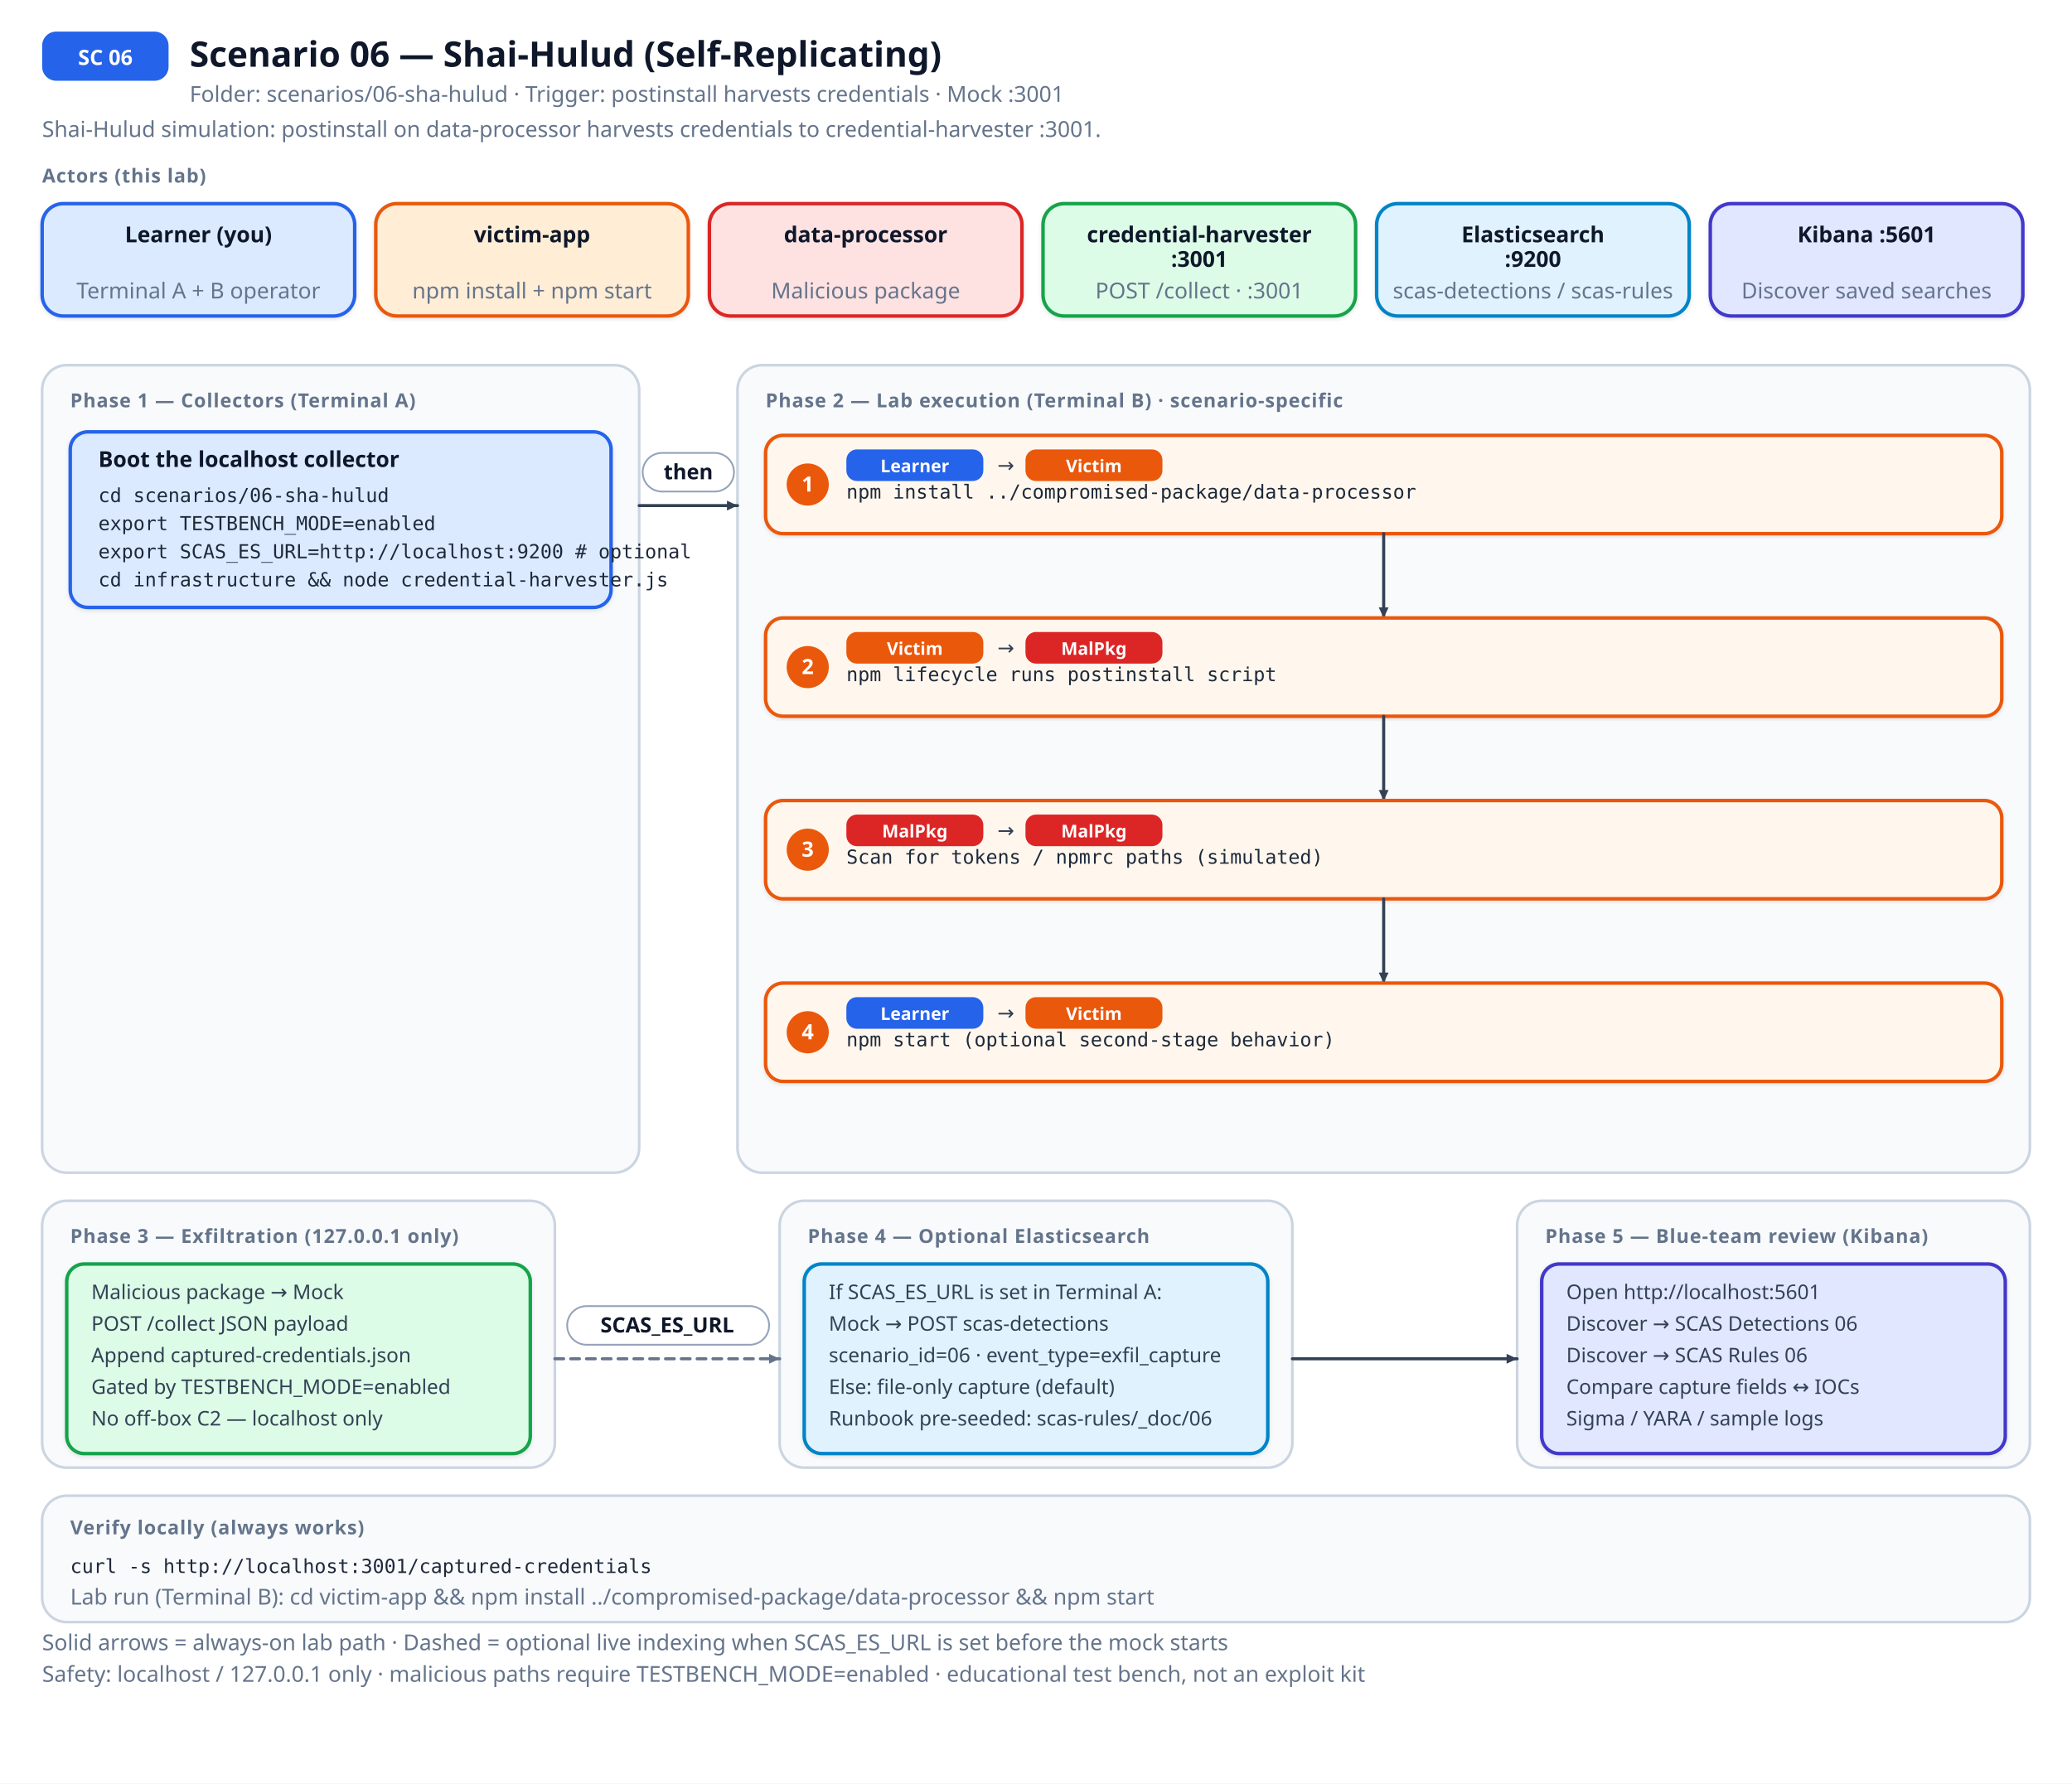
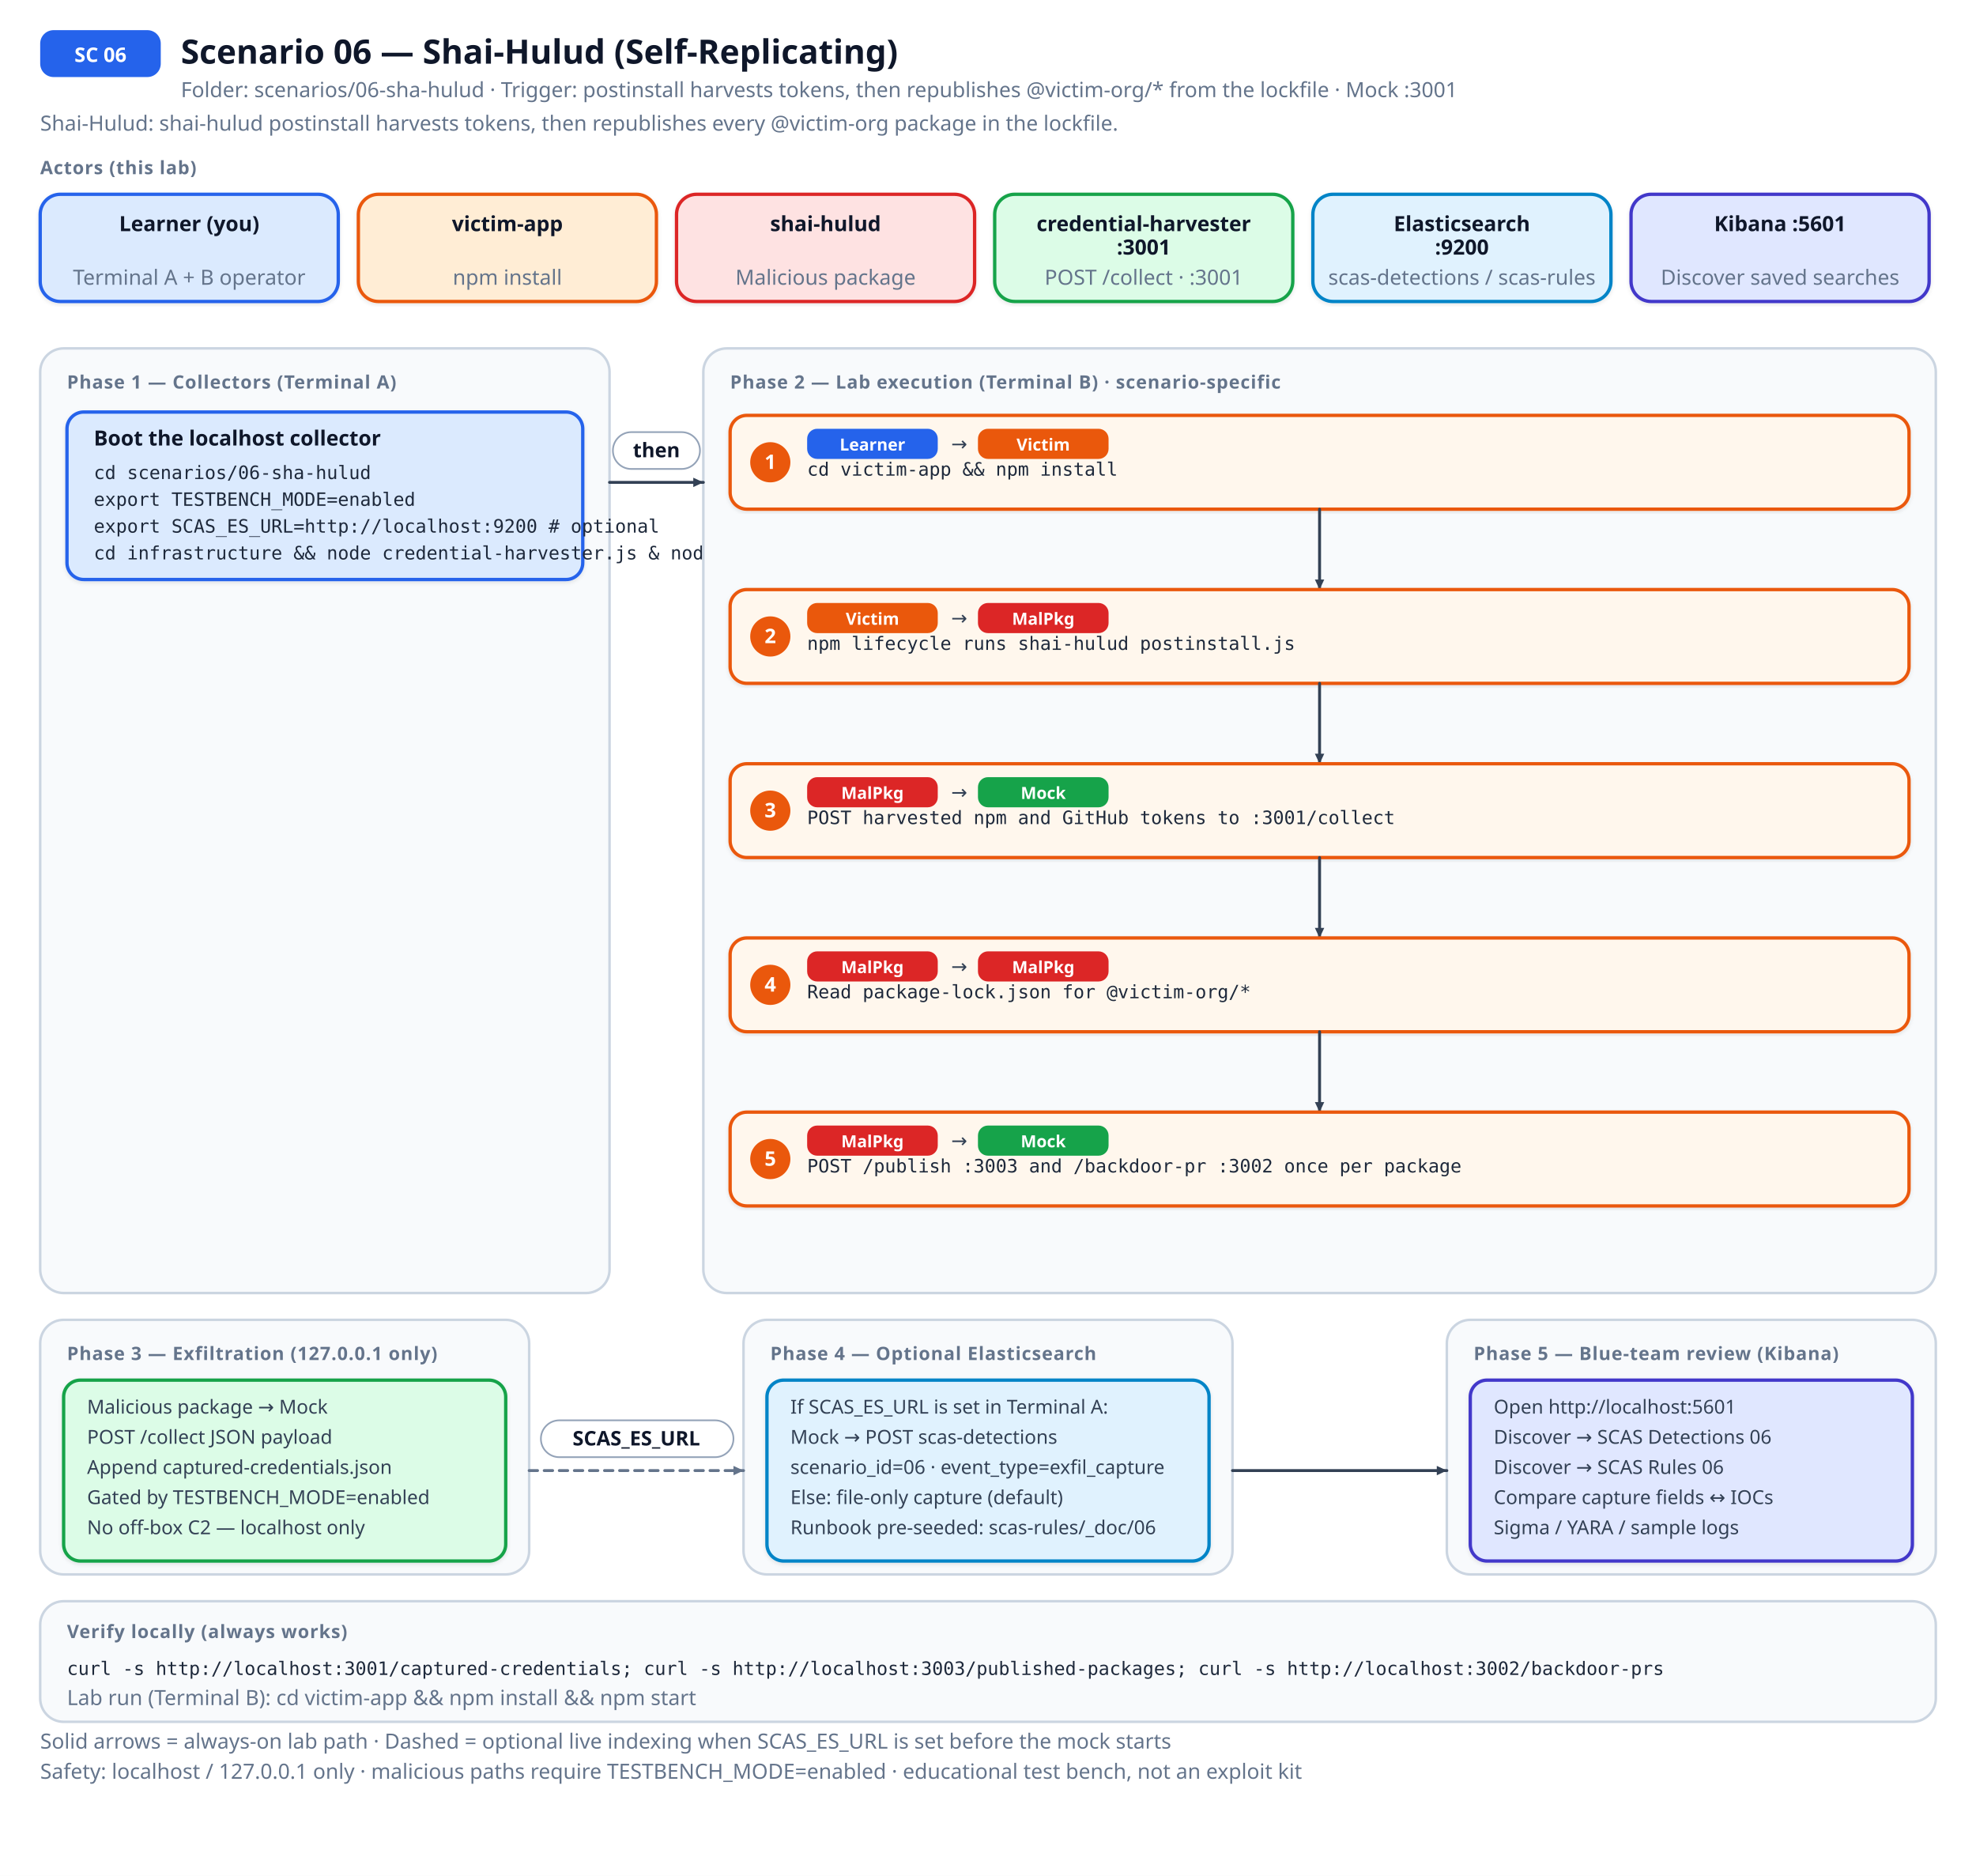
- <svg xmlns="http://www.w3.org/2000/svg" width="1180" height="1016" viewBox="0 0 1180 1016" role="img" aria-label="Scenario 06 detailed observability flow">
+ <svg xmlns="http://www.w3.org/2000/svg" width="1180" height="1120" viewBox="0 0 1180 1120" role="img" aria-label="Scenario 06 detailed observability flow">
  <style>
  .title { font-family: 'Segoe UI', system-ui, sans-serif; font-weight: 700; fill: #0f172a; font-size: 20px; }
  .badge { font-family: 'Segoe UI', system-ui, sans-serif; font-weight: 700; fill: #ffffff; font-size: 12px; }
  .caption { font-family: 'Segoe UI', system-ui, sans-serif; fill: #64748b; font-size: 12.5px; }
  .phase { font-family: 'Segoe UI', system-ui, sans-serif; font-size: 11px; font-weight: 700; fill: #64748b; letter-spacing: 0.04em; text-transform: uppercase; }
  .label { font-family: 'Segoe UI', system-ui, sans-serif; font-weight: 600; fill: #0f172a; font-size: 12.5px; }
  .small { font-family: 'Segoe UI', system-ui, sans-serif; fill: #334155; font-size: 11.5px; }
  .mono { font-family: ui-monospace, SFMono-Regular, Menlo, Consolas, monospace; fill: #1e293b; font-size: 11px; }
  .chip { font-family: 'Segoe UI', system-ui, sans-serif; font-weight: 700; font-size: 10px; fill: #ffffff; }
  .edge-pill { fill: #ffffff; stroke: #94a3b8; stroke-width: 1; }
  .edge-label { font-family: 'Segoe UI', system-ui, sans-serif; fill: #0f172a; font-size: 12px; font-weight: 700; }
  .box { stroke-width: 2; stroke-linejoin: round; }
  .lane { fill: #f8fafc; stroke: #cbd5e1; stroke-width: 1.5; }
  .arrow { stroke: #334155; stroke-width: 1.75; fill: none; marker-end: url(#arrowhead); stroke-linecap: round; }
  .arrow-opt { stroke: #64748b; stroke-width: 1.75; fill: none; stroke-dasharray: 5 4; marker-end: url(#arrowhead-muted); stroke-linecap: round; }
</style>
  <defs>
    <marker id="arrowhead" markerWidth="8" markerHeight="8" refX="7" refY="4" orient="auto" markerUnits="userSpaceOnUse">
      <path d="M1,1.2 L7,4 L1,6.8 z" fill="#334155" />
    </marker>
    <marker id="arrowhead-muted" markerWidth="8" markerHeight="8" refX="7" refY="4" orient="auto" markerUnits="userSpaceOnUse">
      <path d="M1,1.2 L7,4 L1,6.8 z" fill="#64748b" />
    </marker>
    <filter id="soft" x="-5%" y="-5%" width="110%" height="110%">
      <feDropShadow dx="0" dy="1" stdDeviation="1.2" flood-opacity="0.10" />
    </filter>
  </defs>
-   <rect width="1180" height="1016" fill="#ffffff" />
+   <rect width="1180" height="1120" fill="#ffffff" />
  <rect x="24" y="18" width="72" height="28" rx="8" fill="#2563eb" />
  <text class="badge" x="60" y="37" text-anchor="middle">SC 06</text>
  <text class="title" x="108" y="38">Scenario 06 — Shai-Hulud (Self-Replicating)</text>
-   <text class="caption" x="108" y="58">Folder: scenarios/06-sha-hulud · Trigger: postinstall harvests credentials · Mock :3001</text>
-   <text class="caption" x="24" y="78">Shai-Hulud simulation: postinstall on data-processor harvests credentials to credential-harvester :3001.</text>
+   <text class="caption" x="108" y="58">Folder: scenarios/06-sha-hulud · Trigger: postinstall harvests tokens, then republishes @victim-org/* from the lockfile · Mock :3001</text>
+   <text class="caption" x="24" y="78">Shai-Hulud: shai-hulud postinstall harvests tokens, then republishes every @victim-org package in the lockfile.</text>
  <text class="phase" x="24" y="104">Actors (this lab)</text>
  <rect class="box" x="24" y="116" width="178" height="64" rx="12" fill="#dbeafe" stroke="#2563eb" filter="url(#soft)" />
  <text class="label" x="113" y="138" text-anchor="middle">Learner (you)</text>
  <text class="caption" x="113" y="170" text-anchor="middle">Terminal A + B operator</text>
  <rect class="box" x="214" y="116" width="178" height="64" rx="12" fill="#ffedd5" stroke="#ea580c" filter="url(#soft)" />
  <text class="label" x="303" y="138" text-anchor="middle">victim-app</text>
-   <text class="caption" x="303" y="170" text-anchor="middle">npm install + npm start</text>
+   <text class="caption" x="303" y="170" text-anchor="middle">npm install</text>
  <rect class="box" x="404" y="116" width="178" height="64" rx="12" fill="#fee2e2" stroke="#dc2626" filter="url(#soft)" />
-   <text class="label" x="493" y="138" text-anchor="middle">data-processor</text>
+   <text class="label" x="493" y="138" text-anchor="middle">shai-hulud</text>
  <text class="caption" x="493" y="170" text-anchor="middle">Malicious package</text>
  <rect class="box" x="594" y="116" width="178" height="64" rx="12" fill="#dcfce7" stroke="#16a34a" filter="url(#soft)" />
  <text class="label" x="683" y="138" text-anchor="middle">credential-harvester</text>
  <text class="label" x="683" y="152" text-anchor="middle">:3001</text>
  <text class="caption" x="683" y="170" text-anchor="middle">POST /collect · :3001</text>
  <rect class="box" x="784" y="116" width="178" height="64" rx="12" fill="#e0f2fe" stroke="#0284c7" filter="url(#soft)" />
  <text class="label" x="873" y="138" text-anchor="middle">Elasticsearch</text>
  <text class="label" x="873" y="152" text-anchor="middle">:9200</text>
  <text class="caption" x="873" y="170" text-anchor="middle">scas-detections / scas-rules</text>
  <rect class="box" x="974" y="116" width="178" height="64" rx="12" fill="#e0e7ff" stroke="#4338ca" filter="url(#soft)" />
  <text class="label" x="1063" y="138" text-anchor="middle">Kibana :5601</text>
  <text class="caption" x="1063" y="170" text-anchor="middle">Discover saved searches</text>
-   <rect class="lane" x="24" y="208" width="340" height="460" rx="14" />
+   <rect class="lane" x="24" y="208" width="340" height="564" rx="14" />
  <text class="phase" x="40" y="232">Phase 1 — Collectors (Terminal A)</text>
  <rect class="box" x="40" y="246" width="308" height="100" rx="10" fill="#dbeafe" stroke="#2563eb" filter="url(#soft)" />
  <text class="label" x="56" y="266">Boot the localhost collector</text>
  <text class="mono" x="56" y="286">cd scenarios/06-sha-hulud</text>
  <text class="mono" x="56" y="302">export TESTBENCH_MODE=enabled</text>
  <text class="mono" x="56" y="318">export SCAS_ES_URL=http://localhost:9200  # optional</text>
-   <text class="mono" x="56" y="334">cd infrastructure &amp;&amp; node credential-harvester.js</text>
-   <rect class="lane" x="420" y="208" width="736" height="460" rx="14" />
+   <text class="mono" x="56" y="334">cd infrastructure &amp;&amp; node credential-harvester.js &amp; node github-actions-simulator.js &amp; node mock-registry.js</text>
+   <rect class="lane" x="420" y="208" width="736" height="564" rx="14" />
  <text class="phase" x="436" y="232">Phase 2 — Lab execution (Terminal B) · scenario-specific</text>
  <rect class="box" x="436" y="248" width="704" height="56" rx="10" fill="#fff7ed" stroke="#ea580c" filter="url(#soft)" />
  <circle cx="460" cy="276" r="12" fill="#ea580c" />
  <text class="badge" x="460" y="280" text-anchor="middle">1</text>
  <rect x="482" y="256" width="78" height="18" rx="6" fill="#2563eb" />
  <text class="chip" x="521" y="269" text-anchor="middle">Learner</text>
  <text class="small" x="568" y="269">→</text>
  <rect x="584" y="256" width="78" height="18" rx="6" fill="#ea580c" />
  <text class="chip" x="623" y="269" text-anchor="middle">Victim</text>
-   <text class="mono" x="482" y="284">npm install ../compromised-package/data-processor</text>
+   <text class="mono" x="482" y="284">cd victim-app &amp;&amp; npm install</text>
  <path class="arrow" d="M788 304 L788 352" />
  <rect class="box" x="436" y="352" width="704" height="56" rx="10" fill="#fff7ed" stroke="#ea580c" filter="url(#soft)" />
  <circle cx="460" cy="380" r="12" fill="#ea580c" />
  <text class="badge" x="460" y="384" text-anchor="middle">2</text>
  <rect x="482" y="360" width="78" height="18" rx="6" fill="#ea580c" />
  <text class="chip" x="521" y="373" text-anchor="middle">Victim</text>
  <text class="small" x="568" y="373">→</text>
  <rect x="584" y="360" width="78" height="18" rx="6" fill="#dc2626" />
  <text class="chip" x="623" y="373" text-anchor="middle">MalPkg</text>
-   <text class="mono" x="482" y="388">npm lifecycle runs postinstall script</text>
+   <text class="mono" x="482" y="388">npm lifecycle runs shai-hulud postinstall.js</text>
  <path class="arrow" d="M788 408 L788 456" />
  <rect class="box" x="436" y="456" width="704" height="56" rx="10" fill="#fff7ed" stroke="#ea580c" filter="url(#soft)" />
  <circle cx="460" cy="484" r="12" fill="#ea580c" />
  <text class="badge" x="460" y="488" text-anchor="middle">3</text>
  <rect x="482" y="464" width="78" height="18" rx="6" fill="#dc2626" />
  <text class="chip" x="521" y="477" text-anchor="middle">MalPkg</text>
  <text class="small" x="568" y="477">→</text>
-   <rect x="584" y="464" width="78" height="18" rx="6" fill="#dc2626" />
-   <text class="chip" x="623" y="477" text-anchor="middle">MalPkg</text>
-   <text class="mono" x="482" y="492">Scan for tokens / npmrc paths (simulated)</text>
+   <rect x="584" y="464" width="78" height="18" rx="6" fill="#16a34a" />
+   <text class="chip" x="623" y="477" text-anchor="middle">Mock</text>
+   <text class="mono" x="482" y="492">POST harvested npm and GitHub tokens to :3001/collect</text>
  <path class="arrow" d="M788 512 L788 560" />
  <rect class="box" x="436" y="560" width="704" height="56" rx="10" fill="#fff7ed" stroke="#ea580c" filter="url(#soft)" />
  <circle cx="460" cy="588" r="12" fill="#ea580c" />
  <text class="badge" x="460" y="592" text-anchor="middle">4</text>
-   <rect x="482" y="568" width="78" height="18" rx="6" fill="#2563eb" />
-   <text class="chip" x="521" y="581" text-anchor="middle">Learner</text>
+   <rect x="482" y="568" width="78" height="18" rx="6" fill="#dc2626" />
+   <text class="chip" x="521" y="581" text-anchor="middle">MalPkg</text>
  <text class="small" x="568" y="581">→</text>
-   <rect x="584" y="568" width="78" height="18" rx="6" fill="#ea580c" />
-   <text class="chip" x="623" y="581" text-anchor="middle">Victim</text>
-   <text class="mono" x="482" y="596">npm start (optional second-stage behavior)</text>
+   <rect x="584" y="568" width="78" height="18" rx="6" fill="#dc2626" />
+   <text class="chip" x="623" y="581" text-anchor="middle">MalPkg</text>
+   <text class="mono" x="482" y="596">Read package-lock.json for @victim-org/*</text>
+   <path class="arrow" d="M788 616 L788 664" />
+   <rect class="box" x="436" y="664" width="704" height="56" rx="10" fill="#fff7ed" stroke="#ea580c" filter="url(#soft)" />
+   <circle cx="460" cy="692" r="12" fill="#ea580c" />
+   <text class="badge" x="460" y="696" text-anchor="middle">5</text>
+   <rect x="482" y="672" width="78" height="18" rx="6" fill="#dc2626" />
+   <text class="chip" x="521" y="685" text-anchor="middle">MalPkg</text>
+   <text class="small" x="568" y="685">→</text>
+   <rect x="584" y="672" width="78" height="18" rx="6" fill="#16a34a" />
+   <text class="chip" x="623" y="685" text-anchor="middle">Mock</text>
+   <text class="mono" x="482" y="700">POST /publish :3003 and /backdoor-pr :3002 once per package</text>
  <path class="arrow" d="M364 288 L420 288" />
  <rect class="edge-pill" x="366" y="258" width="52" height="22" rx="11" />
  <text class="edge-label" x="392" y="273" text-anchor="middle">then</text>
-   <rect class="lane" x="24" y="684" width="292" height="152" rx="14" />
-   <text class="phase" x="40" y="708">Phase 3 — Exfiltration (127.0.0.1 only)</text>
-   <rect class="box" x="38" y="720" width="264" height="108" rx="10" fill="#dcfce7" stroke="#16a34a" filter="url(#soft)" />
-   <text class="small" x="52" y="740">Malicious package → Mock</text>
-   <text class="small" x="52" y="758">POST /collect JSON payload</text>
-   <text class="small" x="52" y="776">Append captured-credentials.json</text>
-   <text class="small" x="52" y="794">Gated by TESTBENCH_MODE=enabled</text>
-   <text class="small" x="52" y="812">No off-box C2 — localhost only</text>
-   <rect class="lane" x="444" y="684" width="292" height="152" rx="14" />
-   <text class="phase" x="460" y="708">Phase 4 — Optional Elasticsearch</text>
-   <rect class="box" x="458" y="720" width="264" height="108" rx="10" fill="#e0f2fe" stroke="#0284c7" filter="url(#soft)" />
-   <text class="small" x="472" y="740">If SCAS_ES_URL is set in Terminal A:</text>
-   <text class="small" x="472" y="758">Mock → POST scas-detections</text>
-   <text class="small" x="472" y="776">scenario_id=06 · event_type=exfil_capture</text>
-   <text class="small" x="472" y="794">Else: file-only capture (default)</text>
-   <text class="small" x="472" y="812">Runbook pre-seeded: scas-rules/_doc/06</text>
-   <rect class="lane" x="864" y="684" width="292" height="152" rx="14" />
-   <text class="phase" x="880" y="708">Phase 5 — Blue-team review (Kibana)</text>
-   <rect class="box" x="878" y="720" width="264" height="108" rx="10" fill="#e0e7ff" stroke="#4338ca" filter="url(#soft)" />
-   <text class="small" x="892" y="740">Open http://localhost:5601</text>
-   <text class="small" x="892" y="758">Discover → SCAS Detections 06</text>
-   <text class="small" x="892" y="776">Discover → SCAS Rules 06</text>
-   <text class="small" x="892" y="794">Compare capture fields ↔ IOCs</text>
-   <text class="small" x="892" y="812">Sigma / YARA / sample logs</text>
-   <path class="arrow-opt" d="M316 774 L444 774" />
-   <rect class="edge-pill" x="323" y="744" width="115" height="22" rx="11" />
-   <text class="edge-label" x="380" y="759" text-anchor="middle">SCAS_ES_URL</text>
-   <path class="arrow" d="M736 774 L864 774" />
-   <rect class="lane" x="24" y="852" width="1132" height="72" rx="14" />
-   <text class="phase" x="40" y="874">Verify locally (always works)</text>
-   <text class="mono" x="40" y="896">curl -s http://localhost:3001/captured-credentials</text>
-   <text class="caption" x="40" y="914">Lab run (Terminal B): cd victim-app &amp;&amp; npm install ../compromised-package/data-processor &amp;&amp; npm start</text>
-   <text class="caption" x="24" y="940">Solid arrows = always-on lab path · Dashed = optional live indexing when SCAS_ES_URL is set before the mock starts</text>
-   <text class="caption" x="24" y="958">Safety: localhost / 127.0.0.1 only · malicious paths require TESTBENCH_MODE=enabled · educational test bench, not an exploit kit</text>
+   <rect class="lane" x="24" y="788" width="292" height="152" rx="14" />
+   <text class="phase" x="40" y="812">Phase 3 — Exfiltration (127.0.0.1 only)</text>
+   <rect class="box" x="38" y="824" width="264" height="108" rx="10" fill="#dcfce7" stroke="#16a34a" filter="url(#soft)" />
+   <text class="small" x="52" y="844">Malicious package → Mock</text>
+   <text class="small" x="52" y="862">POST /collect JSON payload</text>
+   <text class="small" x="52" y="880">Append captured-credentials.json</text>
+   <text class="small" x="52" y="898">Gated by TESTBENCH_MODE=enabled</text>
+   <text class="small" x="52" y="916">No off-box C2 — localhost only</text>
+   <rect class="lane" x="444" y="788" width="292" height="152" rx="14" />
+   <text class="phase" x="460" y="812">Phase 4 — Optional Elasticsearch</text>
+   <rect class="box" x="458" y="824" width="264" height="108" rx="10" fill="#e0f2fe" stroke="#0284c7" filter="url(#soft)" />
+   <text class="small" x="472" y="844">If SCAS_ES_URL is set in Terminal A:</text>
+   <text class="small" x="472" y="862">Mock → POST scas-detections</text>
+   <text class="small" x="472" y="880">scenario_id=06 · event_type=exfil_capture</text>
+   <text class="small" x="472" y="898">Else: file-only capture (default)</text>
+   <text class="small" x="472" y="916">Runbook pre-seeded: scas-rules/_doc/06</text>
+   <rect class="lane" x="864" y="788" width="292" height="152" rx="14" />
+   <text class="phase" x="880" y="812">Phase 5 — Blue-team review (Kibana)</text>
+   <rect class="box" x="878" y="824" width="264" height="108" rx="10" fill="#e0e7ff" stroke="#4338ca" filter="url(#soft)" />
+   <text class="small" x="892" y="844">Open http://localhost:5601</text>
+   <text class="small" x="892" y="862">Discover → SCAS Detections 06</text>
+   <text class="small" x="892" y="880">Discover → SCAS Rules 06</text>
+   <text class="small" x="892" y="898">Compare capture fields ↔ IOCs</text>
+   <text class="small" x="892" y="916">Sigma / YARA / sample logs</text>
+   <path class="arrow-opt" d="M316 878 L444 878" />
+   <rect class="edge-pill" x="323" y="848" width="115" height="22" rx="11" />
+   <text class="edge-label" x="380" y="863" text-anchor="middle">SCAS_ES_URL</text>
+   <path class="arrow" d="M736 878 L864 878" />
+   <rect class="lane" x="24" y="956" width="1132" height="72" rx="14" />
+   <text class="phase" x="40" y="978">Verify locally (always works)</text>
+   <text class="mono" x="40" y="1000">curl -s http://localhost:3001/captured-credentials; curl -s http://localhost:3003/published-packages; curl -s http://localhost:3002/backdoor-prs</text>
+   <text class="caption" x="40" y="1018">Lab run (Terminal B): cd victim-app &amp;&amp; npm install &amp;&amp; npm start</text>
+   <text class="caption" x="24" y="1044">Solid arrows = always-on lab path · Dashed = optional live indexing when SCAS_ES_URL is set before the mock starts</text>
+   <text class="caption" x="24" y="1062">Safety: localhost / 127.0.0.1 only · malicious paths require TESTBENCH_MODE=enabled · educational test bench, not an exploit kit</text>
</svg>
